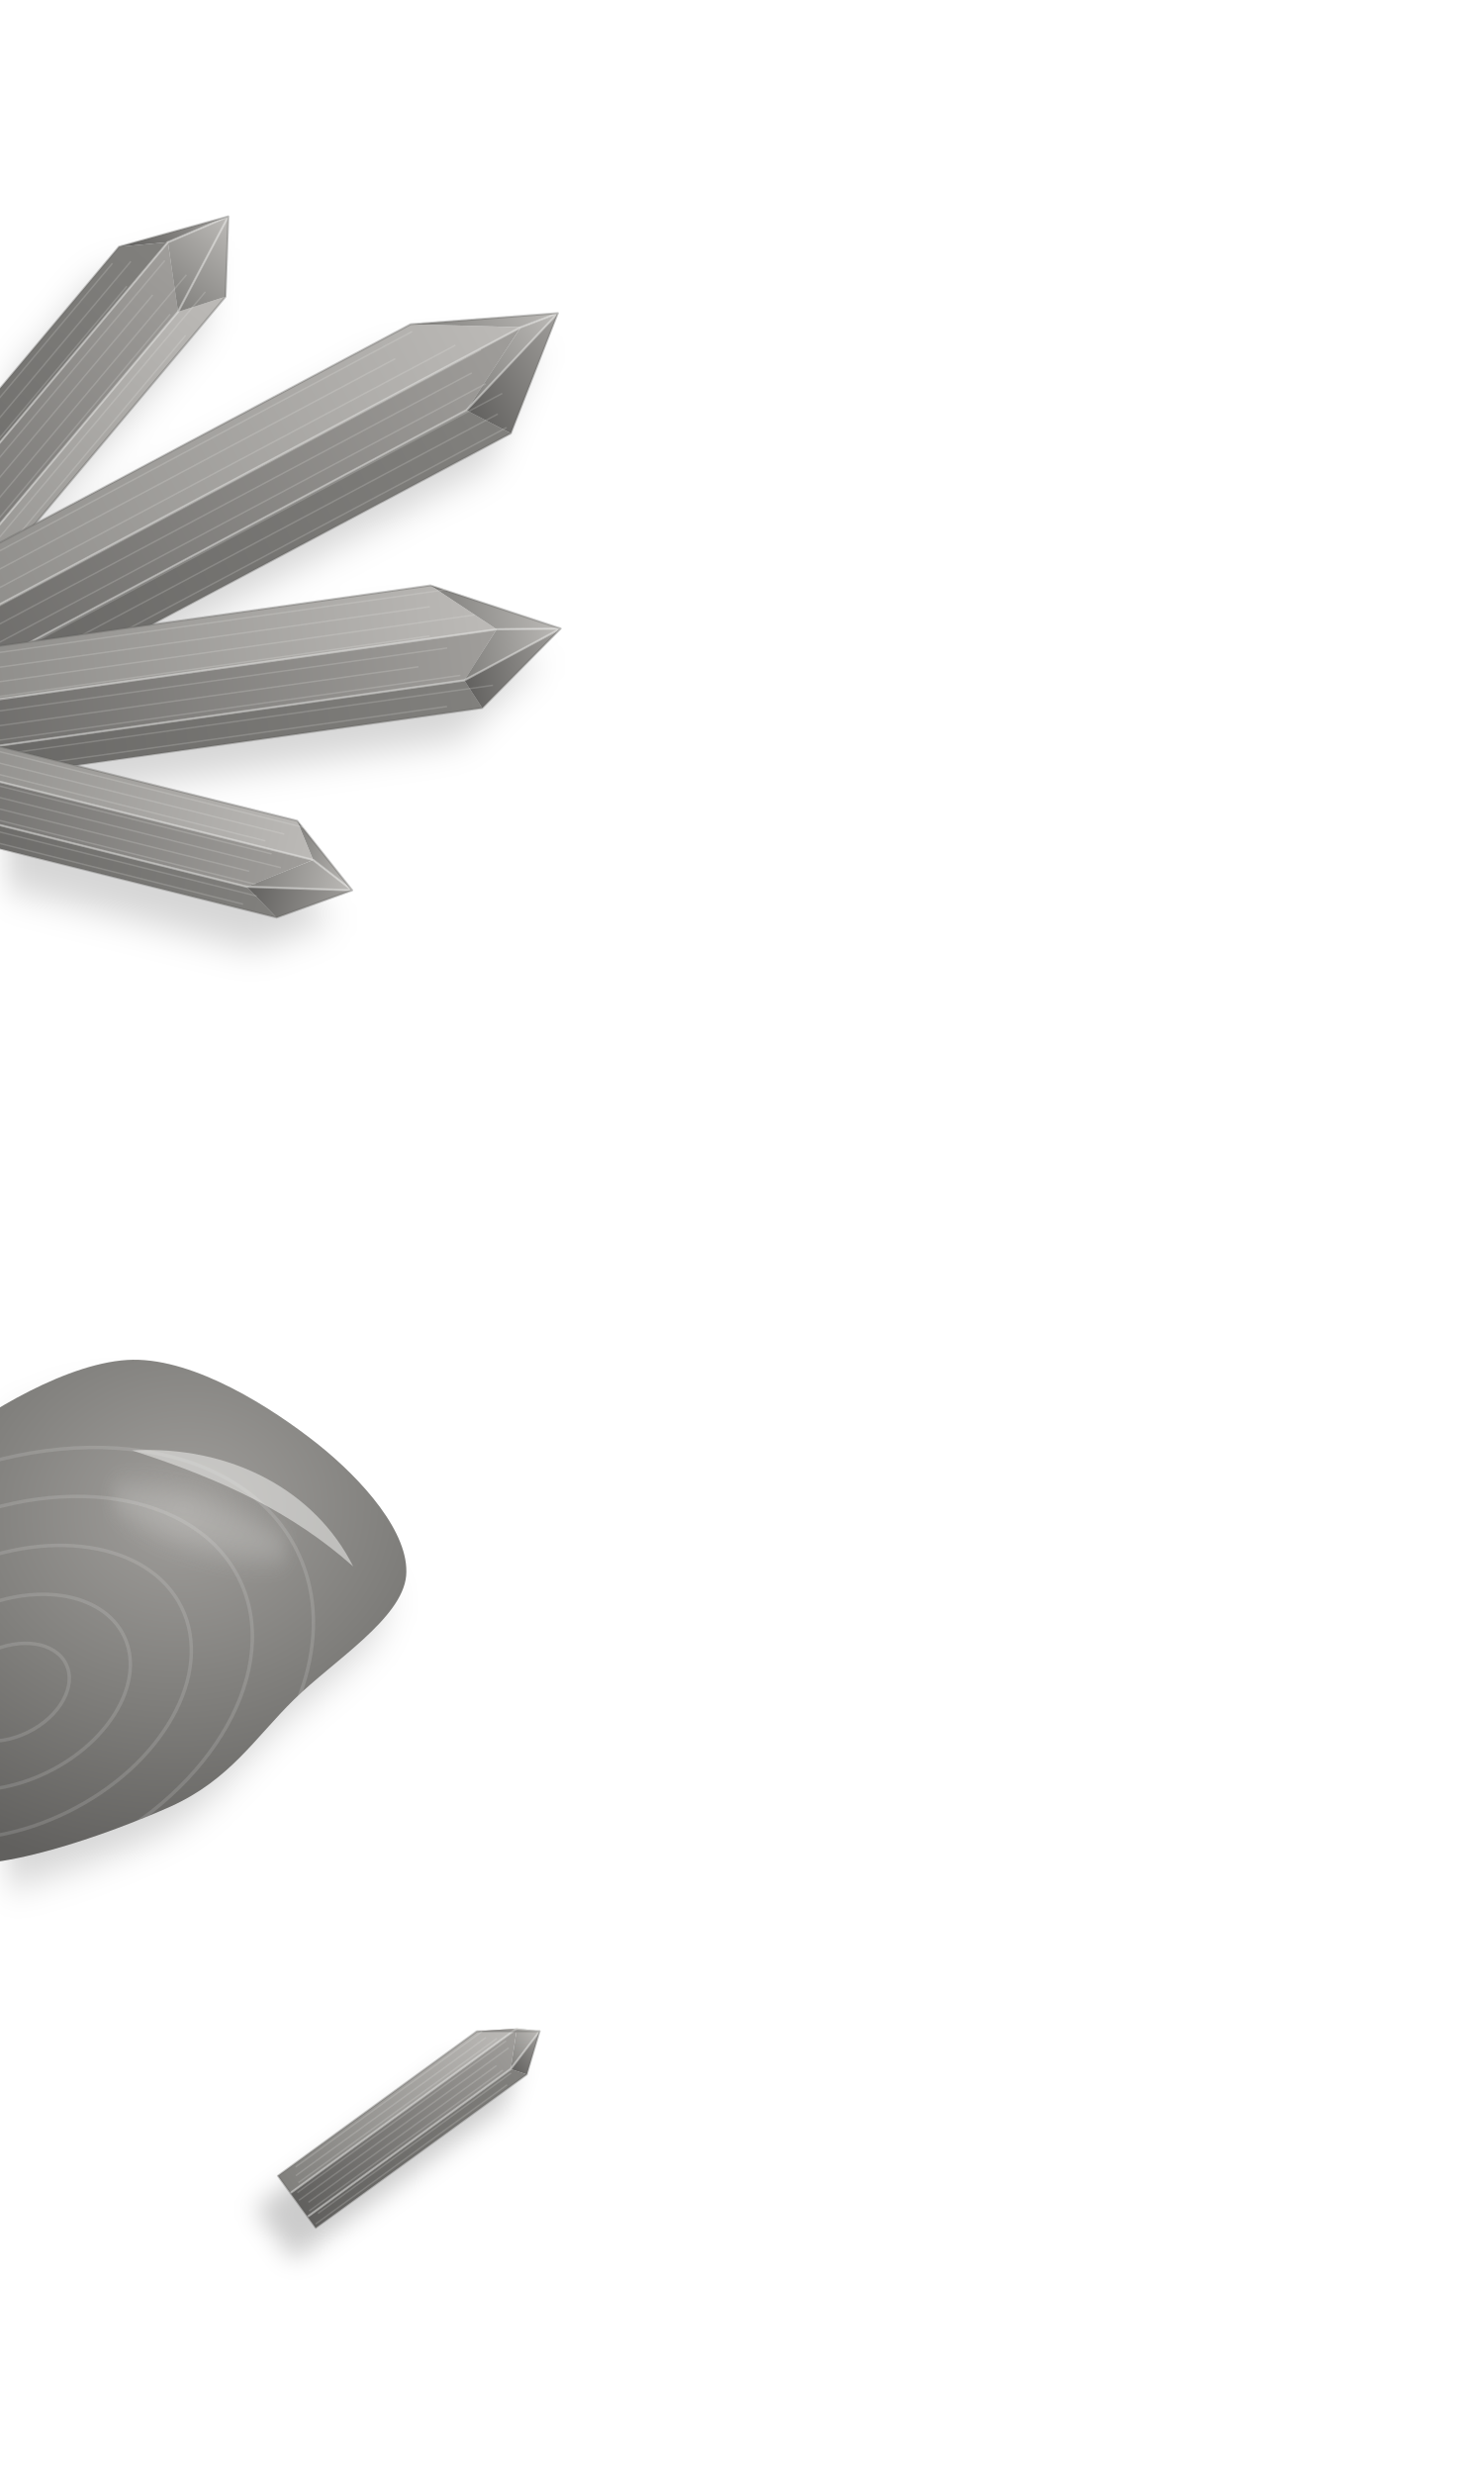
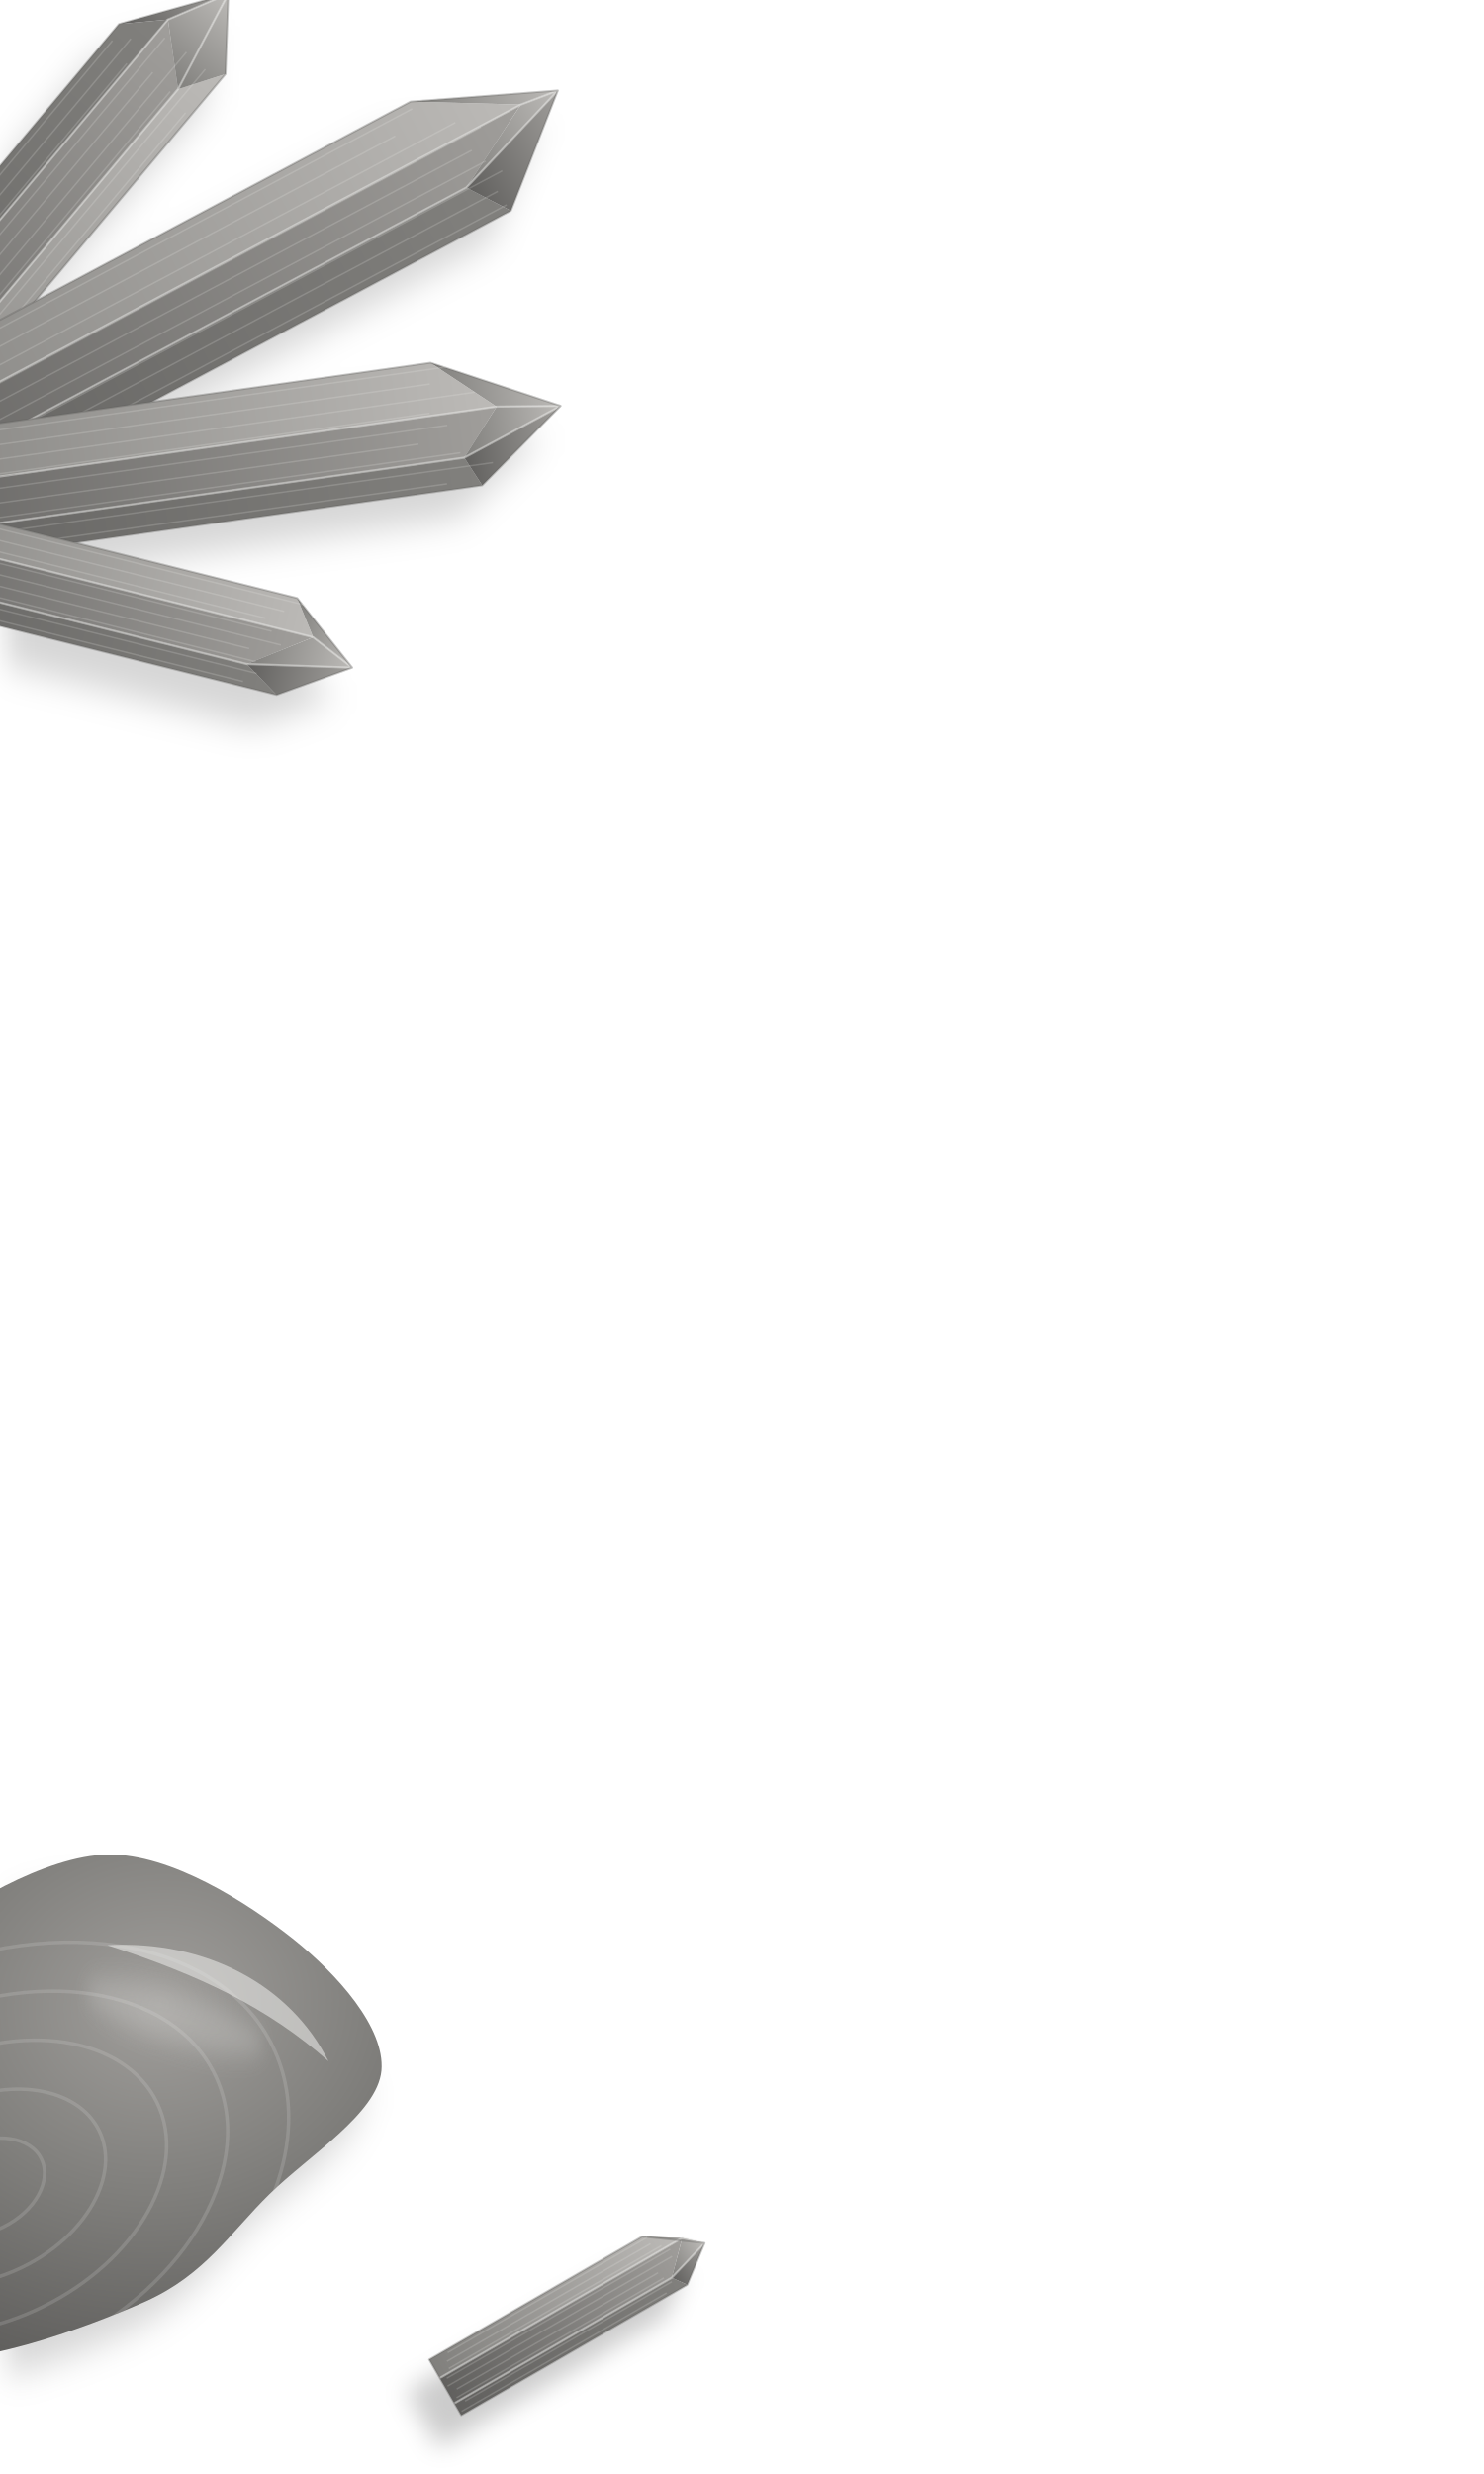
<svg xmlns="http://www.w3.org/2000/svg" viewBox="0 0 600 1000">
  <style>svg{background:#e2e1df}.f-hi{fill:#ededeb}.f-1{fill:#d2d1ce}.f-2{fill:#bcbab7}.f-3{fill:#a09e9b}.f-4{fill:#81807d}.f-5{fill:#61605e}.f-eye{fill:#222326}.k-hi{stroke:#ededeb}.k-1{stroke:#d2d1ce}.k-2{stroke:#bcbab7}.k-3{stroke:#a09e9b}.k-4{stroke:#81807d}.k-5{stroke:#61605e}.k-eye{stroke:#222326}.s-hi{stop-color:#ededeb}.s-1{stop-color:#d2d1ce}.s-2{stop-color:#bcbab7}.s-3{stop-color:#a09e9b}.s-4{stop-color:#81807d}.s-5{stop-color:#61605e}.s-eye{stop-color:#222326}</style>
  <defs>
    <linearGradient id="black-2-pr-5-4" x1="0" y1="0" x2="1" y2="0">
      <stop offset="0" class="s-5" />
      <stop offset="1" class="s-4" />
    </linearGradient>
    <linearGradient id="black-2-pt-5-3" x1="0" y1="0" x2="1" y2="0">
      <stop offset="0" class="s-5" />
      <stop offset="1" class="s-3" />
    </linearGradient>
    <linearGradient id="black-2-pr-5-3" x1="0" y1="0" x2="1" y2="0">
      <stop offset="0" class="s-5" />
      <stop offset="1" class="s-3" />
    </linearGradient>
    <linearGradient id="black-2-pt-4-2" x1="0" y1="0" x2="1" y2="0">
      <stop offset="0" class="s-4" />
      <stop offset="1" class="s-2" />
    </linearGradient>
    <linearGradient id="black-2-pr-4-2" x1="0" y1="0" x2="1" y2="0">
      <stop offset="0" class="s-4" />
      <stop offset="1" class="s-2" />
    </linearGradient>
    <g id="black-2-i1">
-       <g transform="translate(-77.1 284.7) rotate(-50)">
+       <g transform="translate(-77.1 194.7) rotate(-50)">
        <path d="M0 -23L222.2 -23L236.3 -9L0 -9Z" fill="url(#black-2-pr-5-4)" />
        <path d="M222.2 -23L260 3L236.3 -9Z" fill="url(#black-2-pt-5-3)" />
        <path d="M0 -9L236.3 -9L217.4 12.2L0 12.2Z" fill="url(#black-2-pr-5-3)" />
        <path d="M236.3 -9L260 3L217.4 12.2Z" fill="url(#black-2-pt-4-2)" />
        <path d="M0 12.2L217.4 12.2L234.4 23L0 23Z" fill="url(#black-2-pr-4-2)" />
        <path d="M217.4 12.2L260 3L234.4 23Z" fill="url(#black-2-pt-4-2)" />
        <path d="M0 -9L236.3 -9L260 3M0 12.2L217.4 12.2L260 3" class="k-hi" fill="none" stroke-width="0.9" opacity=".45" stroke-linejoin="round" />
        <path d="M0 -23L222.2 -23L260 3L234.4 23L0 23Z" class="k-5" fill="none" stroke-width="0.8" opacity=".35" stroke-linejoin="round" />
        <path d="M5.7 -20.7L215.3 -20.7M4.8 -15.5L220.7 -15.5M1.1 -10.3L212 -10.3M2.3 -5.2L229.8 -5.2M6.8 0L216 0M4.2 5.2L231 5.2M19.1 10.4L214.6 10.4M6.8 15.5L230.6 15.5M5.8 20.7L212 20.7" class="k-hi" fill="none" stroke-width="0.6" opacity=".18" />
      </g>
-       <g transform="translate(-72.3 290.6) rotate(-28)">
+       <g transform="translate(-72.3 200.6) rotate(-28)">
        <path d="M0 -29L285.3 -29L324.1 -7L0 -7Z" fill="url(#black-2-pr-4-2)" />
        <path d="M285.3 -29L340 -5L324.1 -7Z" fill="url(#black-2-pt-4-2)" />
        <path d="M0 -7L324.1 -7L288.9 12.3L0 12.3Z" fill="url(#black-2-pr-5-3)" />
        <path d="M324.1 -7L340 -5L288.9 12.3Z" fill="url(#black-2-pt-4-2)" />
        <path d="M0 12.3L288.9 12.3L300.4 29L0 29Z" fill="url(#black-2-pr-5-4)" />
        <path d="M288.9 12.3L340 -5L300.4 29Z" fill="url(#black-2-pt-5-3)" />
        <path d="M0 -7L324.1 -7L340 -5M0 12.3L288.9 12.3L340 -5" class="k-hi" fill="none" stroke-width="0.9" opacity=".45" stroke-linejoin="round" />
        <path d="M0 -29L285.3 -29L340 -5L300.4 29L0 29Z" class="k-5" fill="none" stroke-width="0.8" opacity=".35" stroke-linejoin="round" />
        <path d="M15.9 -26.1L284.5 -26.1M6 -19.6L273.3 -19.6M9.8 -13L297.3 -13M7.9 -6.5L305.6 -6.5M22 0L297.9 0M8.8 6.5L300.8 6.5M6.8 13.1L304.9 13.1M22.4 19.6L299.4 19.6M14.8 26.1L300 26.1" class="k-hi" fill="none" stroke-width="0.6" opacity=".18" />
      </g>
-       <g transform="translate(-70.2 297.2) rotate(-8)">
+       <g transform="translate(-70.2 207.2) rotate(-8)">
        <path d="M0 -26L250.3 -26L274.3 -4.7L0 -4.7Z" fill="url(#black-2-pr-4-2)" />
        <path d="M250.3 -26L300 -1.4L274.3 -4.7Z" fill="url(#black-2-pt-4-2)" />
        <path d="M0 -4.7L274.3 -4.7L258.5 13.9L0 13.9Z" fill="url(#black-2-pr-5-3)" />
        <path d="M274.3 -4.7L300 -1.4L258.5 13.9Z" fill="url(#black-2-pt-4-2)" />
        <path d="M0 13.9L258.5 13.9L264.1 26L0 26Z" fill="url(#black-2-pr-5-4)" />
        <path d="M258.5 13.9L300 -1.4L264.1 26Z" fill="url(#black-2-pt-5-3)" />
        <path d="M0 -4.7L274.3 -4.7L300 -1.4M0 13.9L258.5 13.9L300 -1.4" class="k-hi" fill="none" stroke-width="0.9" opacity=".45" stroke-linejoin="round" />
        <path d="M0 -26L250.3 -26L300 -1.4L264.1 26L0 26Z" class="k-5" fill="none" stroke-width="0.8" opacity=".35" stroke-linejoin="round" />
        <path d="M17.2 -23.4L256.1 -23.4M22.8 -17.5L248.8 -17.5M7.1 -11.7L266.4 -11.7M19.8 -5.8L247.1 -5.8M5.9 0L253.5 0M2.9 5.9L240.9 5.9M22.7 11.7L257.2 11.7M1 17.5L269.7 17.5M18 23.4L250.1 23.4" class="k-hi" fill="none" stroke-width="0.6" opacity=".18" />
      </g>
-       <g transform="translate(-70.6 304.8) rotate(14)">
+       <g transform="translate(-70.6 214.8) rotate(14)">
        <path d="M0 -20L191.6 -20L201.7 -6.2L0 -6.2Z" fill="url(#black-2-pr-4-2)" />
        <path d="M191.6 -20L220 1.9L201.7 -6.2Z" fill="url(#black-2-pt-4-2)" />
        <path d="M0 -6.2L201.7 -6.2L178.3 10.8L0 10.8Z" fill="url(#black-2-pr-5-3)" />
        <path d="M201.7 -6.2L220 1.9L178.3 10.8Z" fill="url(#black-2-pt-4-2)" />
        <path d="M0 10.8L178.3 10.8L193 20L0 20Z" fill="url(#black-2-pr-5-4)" />
        <path d="M178.3 10.8L220 1.9L193 20Z" fill="url(#black-2-pt-5-3)" />
        <path d="M0 -6.2L201.7 -6.2L220 1.9M0 10.8L178.3 10.8L220 1.9" class="k-hi" fill="none" stroke-width="0.9" opacity=".45" stroke-linejoin="round" />
        <path d="M0 -20L191.6 -20L220 1.9L193 20L0 20Z" class="k-5" fill="none" stroke-width="0.8" opacity=".35" stroke-linejoin="round" />
        <path d="M7.3 -18L195.8 -18M13.1 -13.5L187.8 -13.5M17 -9L181.1 -9M15.8 -4.5L184.8 -4.5M17.4 0L189.8 0M8.2 4.5L177.7 4.5M0.5 9L181.5 9M13.6 13.5L183.1 13.5M8.3 18L178.5 18" class="k-hi" fill="none" stroke-width="0.6" opacity=".18" />
      </g>
    </g>
    <filter id="black-2-sh0.16-7" x="-30%" y="-30%" width="160%" height="160%">
      <feColorMatrix values="0 0 0 0 0 0 0 0 0 0 0 0 0 0 0 0 0 0 0.16 0" />
      <feGaussianBlur stdDeviation="7" />
    </filter>
    <clipPath id="black-2-ob">
      <path d="M124.9 0C121.5 17 92.1 31.1 74.7 44.9C57.3 58.7 45.5 74.5 20.4 82.8C-4.8 91 -55.5 103.8 -76.1 94.5C-96.8 85.2 -101.2 46.7 -103.5 27C-105.9 7.3 -98.2 -7.3 -90.4 -23.6C-82.7 -39.9 -76.2 -58.4 -57.1 -70.8C-38 -83.3 -1.1 -100.7 24.2 -98.4C49.5 -96 77.9 -73.3 94.7 -56.9C111.4 -40.5 128.2 -17 124.9 0Z" />
    </clipPath>
    <radialGradient id="black-2-obf" cx="0.62" cy="0.32" r="0.75" fx="0.62" fy="0.32">
      <stop offset="0" class="s-3" />
      <stop offset="0.5" class="s-4" />
      <stop offset="1" class="s-5" />
    </radialGradient>
    <filter id="black-2-soft4" x="-50%" y="-50%" width="200%" height="200%">
      <feGaussianBlur stdDeviation="4" />
    </filter>
    <g id="black-2-i2">
-       <g transform="translate(40 650) rotate(-6)">
+       <g transform="translate(30 850) rotate(-6)">
        <path d="M124.9 0C121.5 17 92.1 31.1 74.7 44.9C57.3 58.7 45.5 74.5 20.4 82.8C-4.8 91 -55.5 103.8 -76.1 94.5C-96.8 85.2 -101.2 46.7 -103.5 27C-105.9 7.3 -98.2 -7.3 -90.4 -23.6C-82.7 -39.9 -76.2 -58.4 -57.1 -70.8C-38 -83.3 -1.1 -100.7 24.2 -98.4C49.5 -96 77.9 -73.3 94.7 -56.9C111.4 -40.5 128.2 -17 124.9 0Z" fill="url(#black-2-obf)" />
        <g clip-path="url(#black-2-ob)">
          <g class="k-hi" fill="none" stroke-width="1.4" opacity=".16">
            <ellipse cx="-40" cy="30" rx="26" ry="18" transform="rotate(-20 -40 30)" />
            <ellipse cx="-40" cy="30" rx="52" ry="36" transform="rotate(-20 -40 30)" />
            <ellipse cx="-40" cy="30" rx="78" ry="54" transform="rotate(-20 -40 30)" />
            <ellipse cx="-40" cy="30" rx="104" ry="72" transform="rotate(-20 -40 30)" />
            <ellipse cx="-40" cy="30" rx="130" ry="90" transform="rotate(-20 -40 30)" />
          </g>
        </g>
        <path d="M20 -62C60 -60 92 -38 104 -6C82 -30 56 -46 20 -62Z" class="f-hi" opacity=".55" />
        <ellipse cx="44" cy="-30" rx="38" ry="10" transform="rotate(24 44 -30)" class="f-hi" opacity=".22" filter="url(#black-2-soft4)" />
      </g>
    </g>
    <g id="black-2-i3">
-       <g transform="translate(120 890) rotate(-36)">
+       <g transform="translate(180 965) rotate(-30)">
        <path d="M0 -13L99.4 -13L113.2 -4.4L0 -4.4Z" fill="url(#black-2-pr-4-2)" />
        <path d="M99.4 -13L120 1.9L113.2 -4.4Z" fill="url(#black-2-pt-4-2)" />
        <path d="M0 -4.4L113.2 -4.4L101.5 7.4L0 7.4Z" fill="url(#black-2-pr-5-3)" />
        <path d="M113.2 -4.4L120 1.9L101.5 7.4Z" fill="url(#black-2-pt-4-2)" />
        <path d="M0 7.4L101.5 7.4L105.5 13L0 13Z" fill="url(#black-2-pr-5-4)" />
        <path d="M101.5 7.4L120 1.9L105.5 13Z" fill="url(#black-2-pt-5-3)" />
        <path d="M0 -4.4L113.2 -4.4L120 1.9M0 7.4L101.5 7.4L120 1.9" class="k-hi" fill="none" stroke-width="0.9" opacity=".45" stroke-linejoin="round" />
        <path d="M0 -13L99.4 -13L120 1.9L105.5 13L0 13Z" class="k-5" fill="none" stroke-width="0.8" opacity=".35" stroke-linejoin="round" />
        <path d="M7.9 -11.7L101.1 -11.7M5.9 -8.8L100.9 -8.8M5.1 -5.9L104.3 -5.9M2.4 -2.9L106.7 -2.9M1.1 0L105.9 0M3.7 2.9L97.7 2.9M1.9 5.9L98.7 5.9M4.2 8.8L100.7 8.8M0.9 11.7L96.6 11.7" class="k-hi" fill="none" stroke-width="0.6" opacity=".18" />
      </g>
    </g>
    <filter id="black-2-sh0.2-5" x="-30%" y="-30%" width="160%" height="160%">
      <feColorMatrix values="0 0 0 0 0 0 0 0 0 0 0 0 0 0 0 0 0 0 0.2 0" />
      <feGaussianBlur stdDeviation="5" />
    </filter>
  </defs>
-   <g class="wp-item" data-pivot="-300 300">
+   <g class="wp-item" data-pivot="-300 210">
    <use href="#black-2-i1" filter="url(#black-2-sh0.16-7)" transform="translate(-9 13)" />
    <use href="#black-2-i1" />
  </g>
-   <g class="wp-item" data-pivot="-300 640">
+   <g class="wp-item" data-pivot="-300 850">
    <use href="#black-2-i2" filter="url(#black-2-sh0.16-7)" transform="translate(-9 13)" />
    <use href="#black-2-i2" />
  </g>
-   <g class="wp-item" data-pivot="-300 880">
+   <g class="wp-item" data-pivot="-300 950">
    <use href="#black-2-i3" filter="url(#black-2-sh0.2-5)" transform="translate(-9 13)" />
    <use href="#black-2-i3" />
  </g>
</svg>
